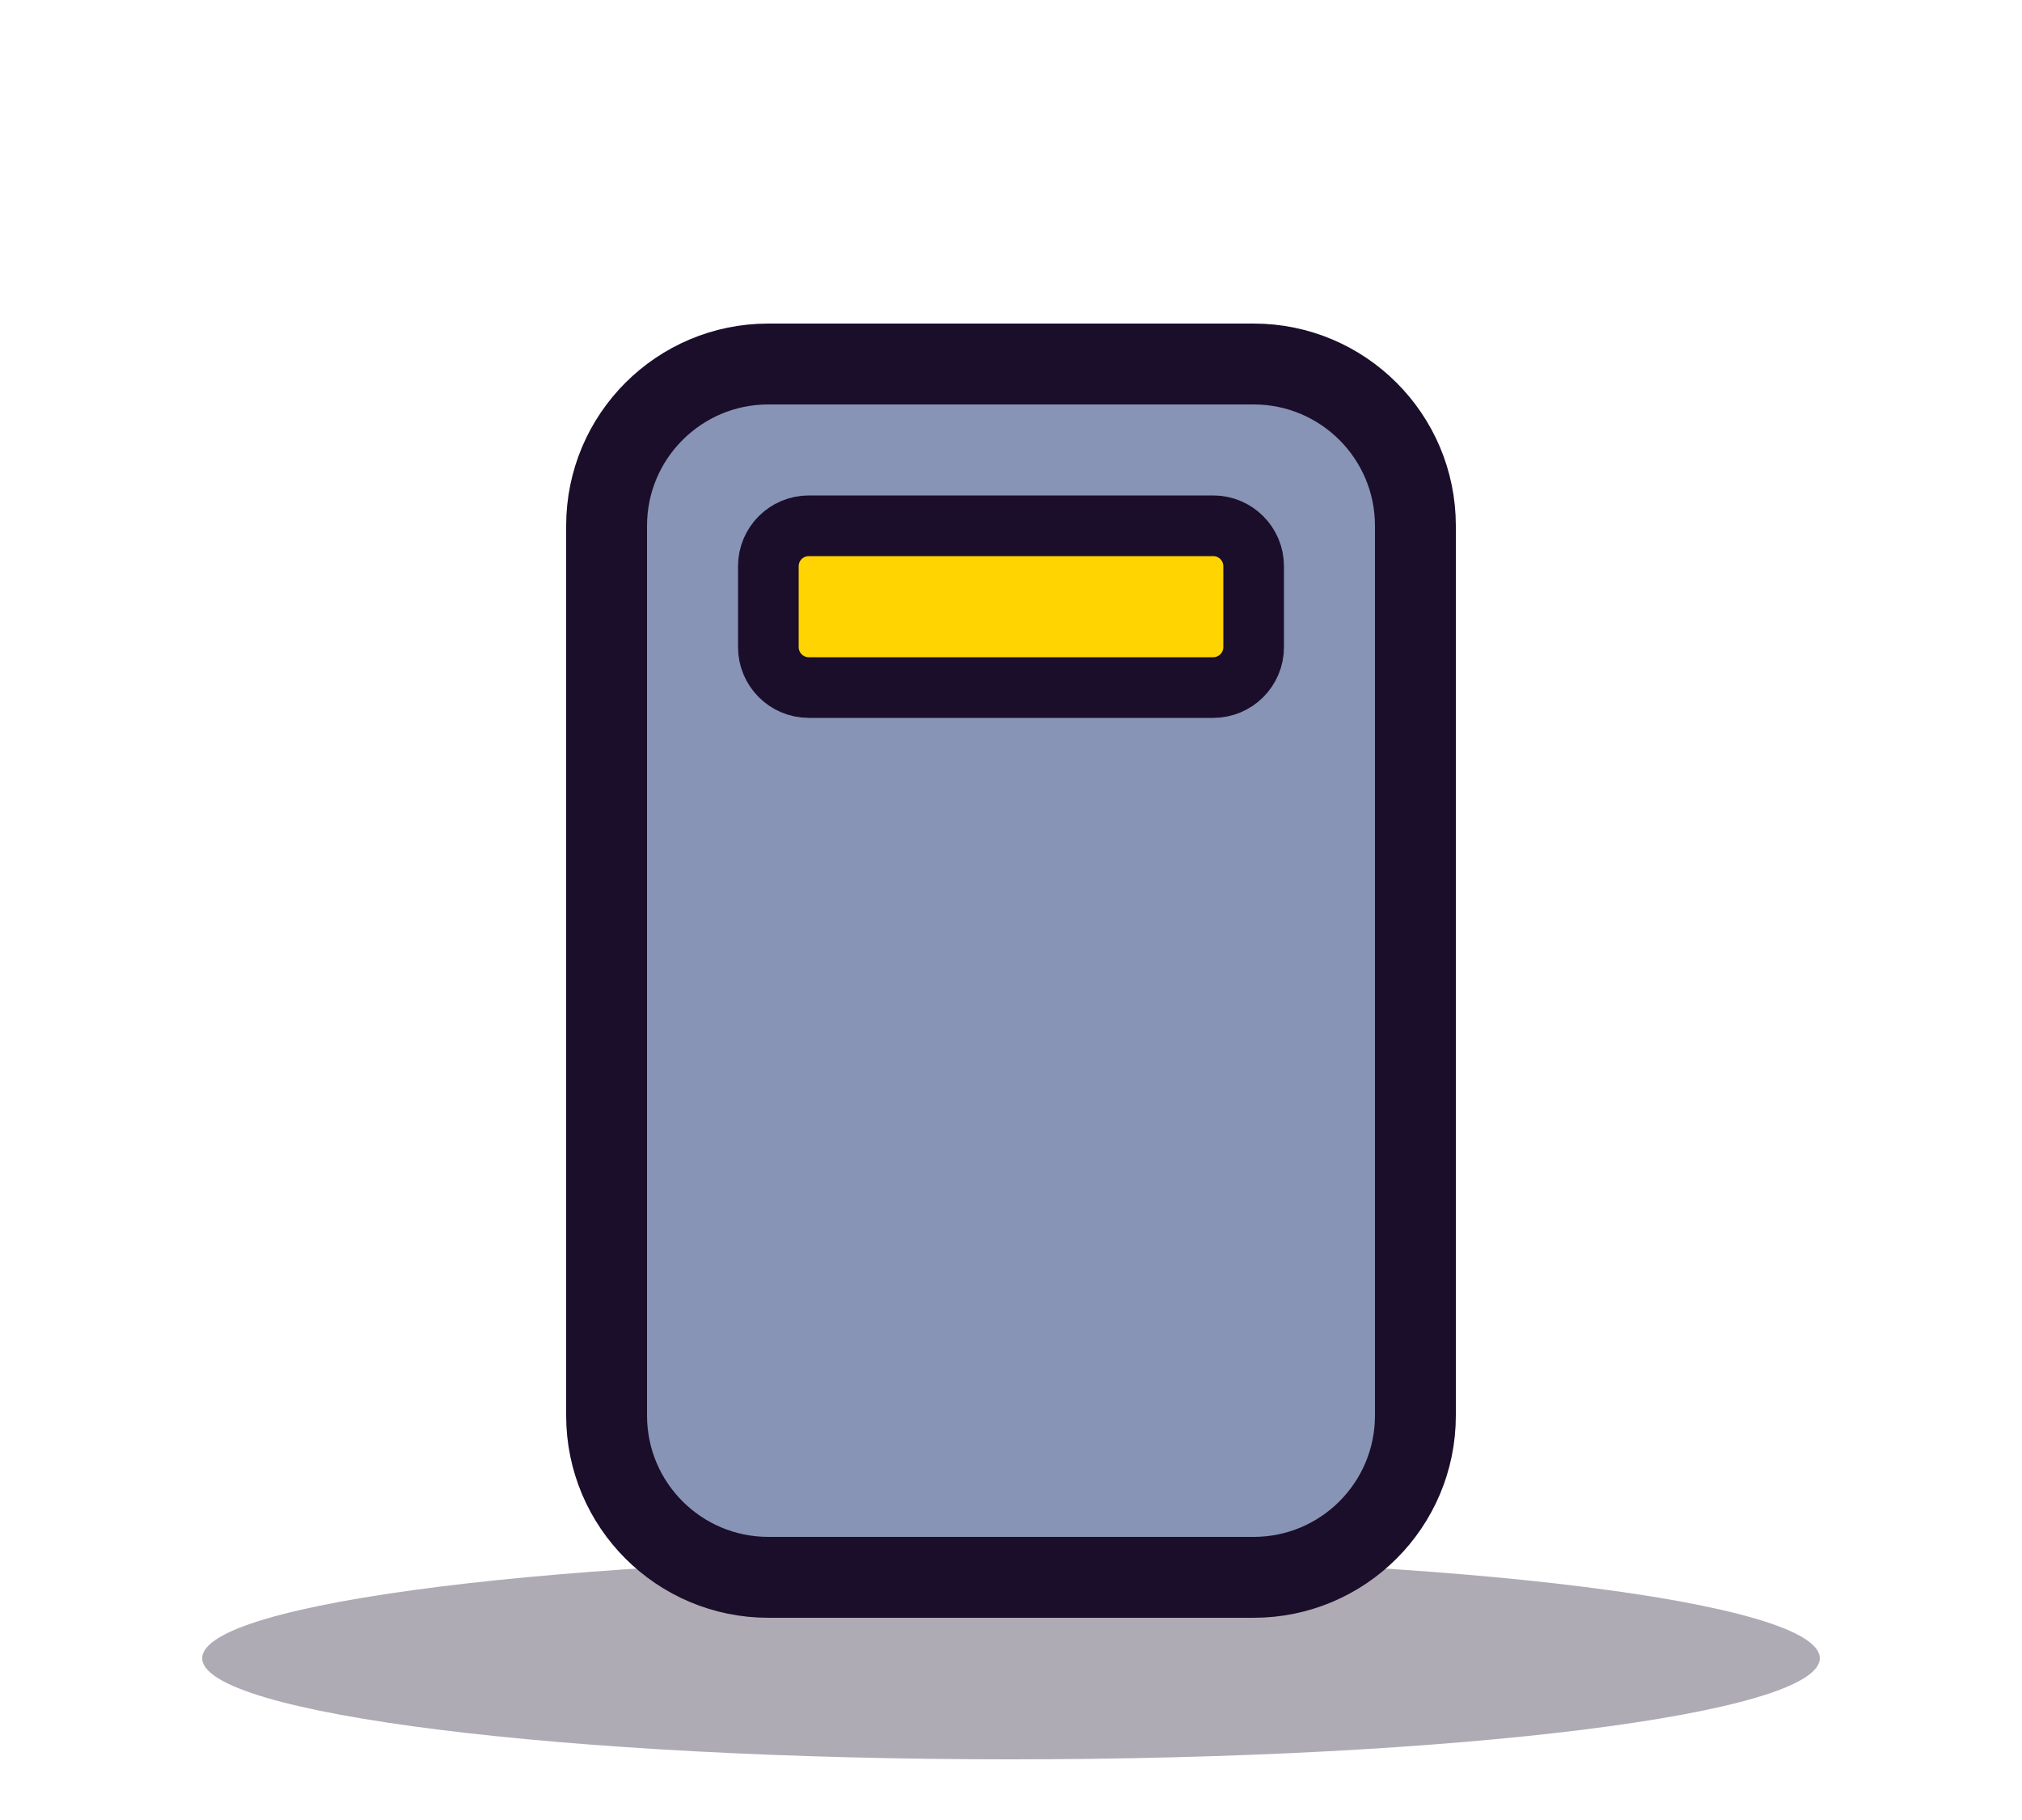
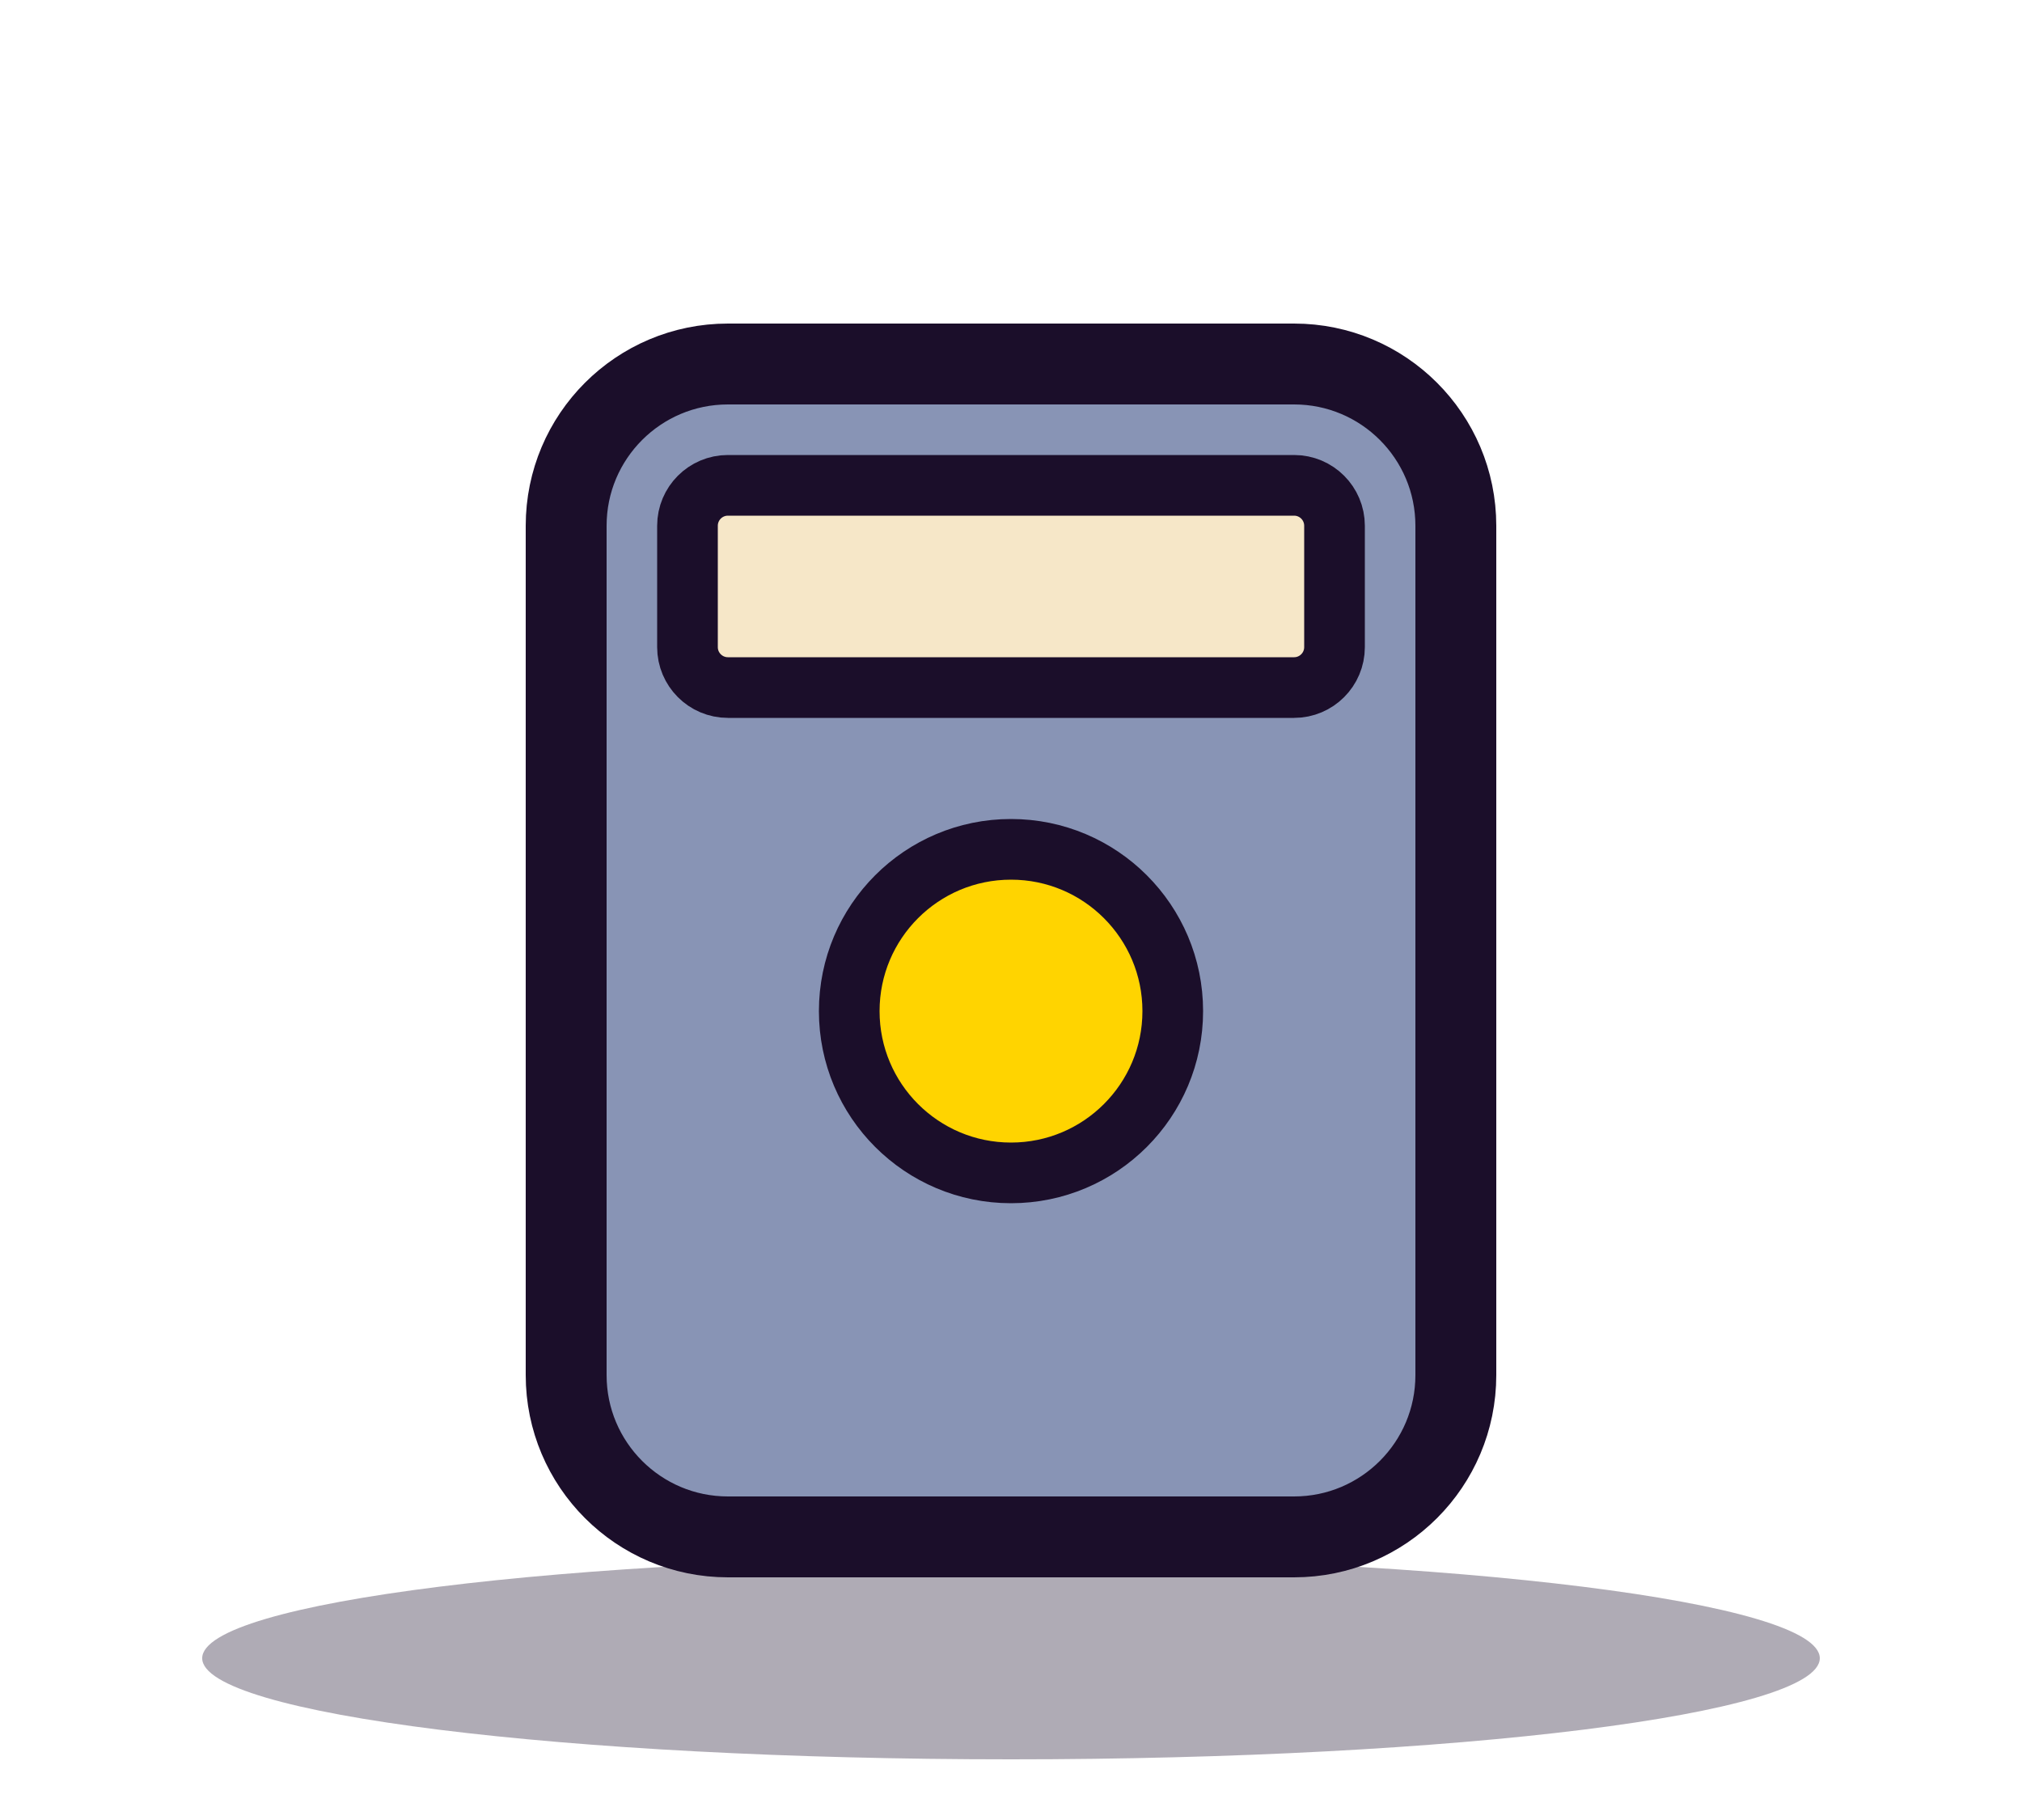
<svg xmlns="http://www.w3.org/2000/svg" width="100" height="90" viewBox="0 0 100 90">
  <ellipse cx="50" cy="82" rx="40" ry="5" fill="#1B0E2A" opacity="0.35" />
-   <rect x="30" y="18" width="40" height="60" rx="8" fill="#8894B5" stroke="#1B0E2A" stroke-width="4" />
-   <rect x="38" y="26" width="24" height="8" rx="2" fill="#FFD400" stroke="#1B0E2A" stroke-width="3" />
+   <rect x="28" y="18" width="44" height="58" rx="8" fill="#8894B5" stroke="#1B0E2A" stroke-width="4" />
+   <rect x="34" y="24" width="32" height="10" rx="2" fill="#F6E7C8" stroke="#1B0E2A" stroke-width="3" />
+   <circle cx="50" cy="50" r="8" fill="#FFD400" stroke="#1B0E2A" stroke-width="3" />
</svg>
